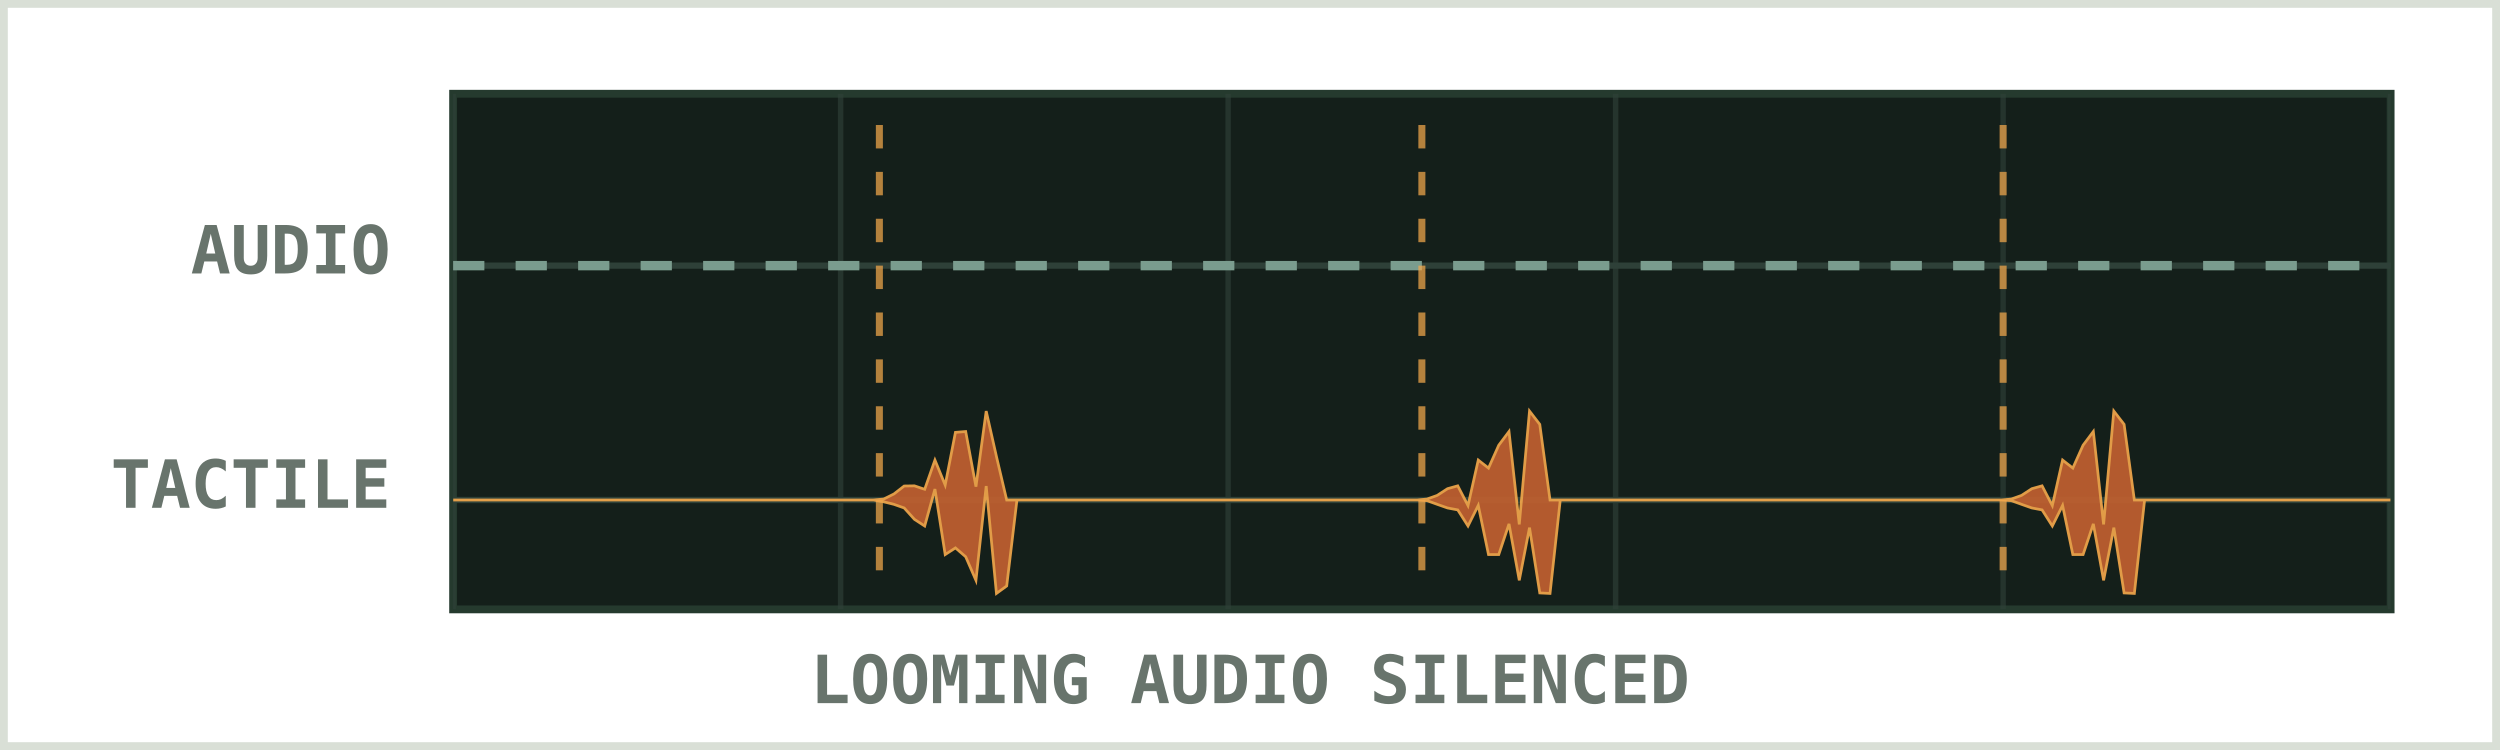
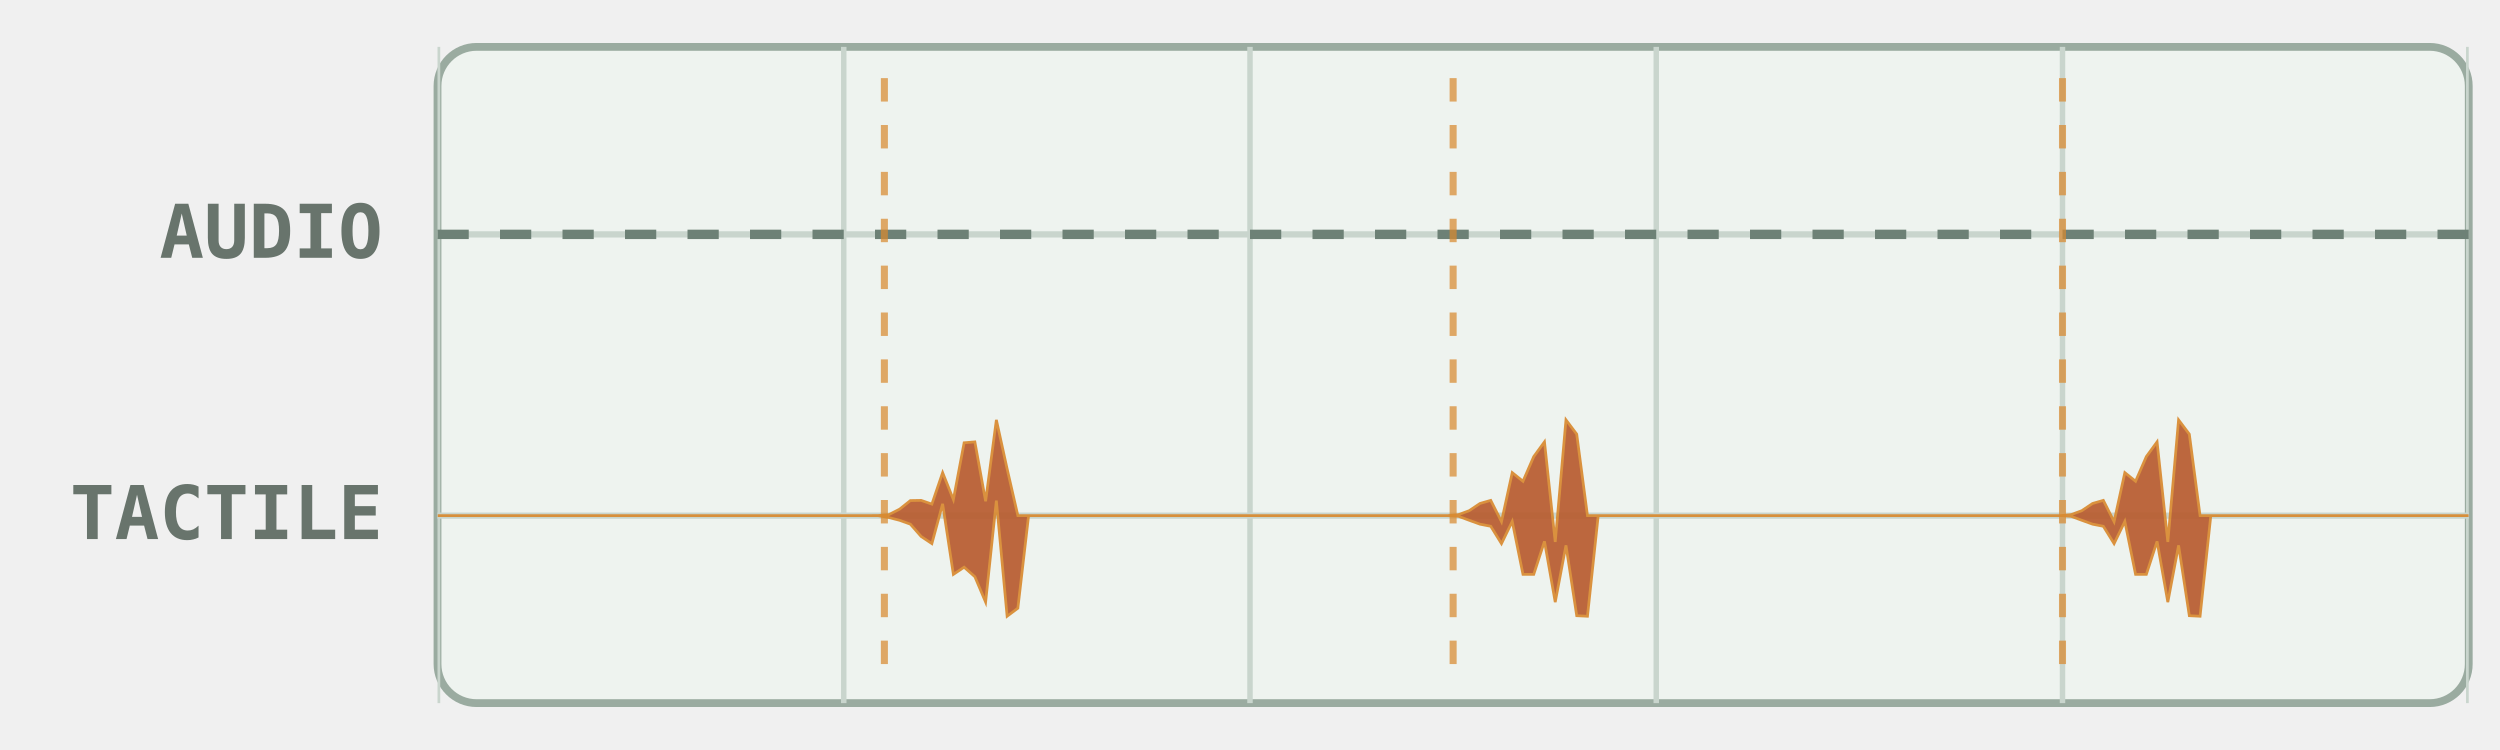
<svg xmlns="http://www.w3.org/2000/svg" viewBox="0 0 320 96" width="320" height="96" role="img" aria-labelledby="baseline-tactile-only-title baseline-tactile-only-desc" data-pipeline="pps-native-signal-svg.v1">
+   <style data-layer="theme-palette">:root{--pps-svg-background:#f4f5f1;--pps-svg-surface:#ffffff;--pps-svg-surface-2:#f8faf7;--pps-svg-text:#202621;--pps-svg-muted:#68746c;--pps-svg-line:#d9dfd6;--pps-svg-line-strong:#b8c5bb;--pps-svg-panel:#141f1a;--pps-svg-panel-soft:#1b2821;--pps-svg-panel-line:#2e4038;--pps-svg-widget-plot:#eef3ef;--pps-svg-widget-lane:#f8faf7;--pps-svg-widget-grid:#c9d5cd;--pps-svg-primary:#246b55;--pps-svg-primary-hover:#1d5846;--pps-svg-cyan:#2a8f84;--pps-svg-accent:#d8892f;--pps-svg-orange:#b75b2f;--pps-svg-baseline:#4b5fa8;--pps-svg-white-noise:#d8dde2;--pps-svg-chip-surface:#eef7f3;--pps-svg-chip-line:#b8d9cf;--pps-svg-plot-border:#9aaba0;--pps-svg-plot-label:#5f7469;--pps-svg-plot-label-strong:#355447;--pps-svg-silenced:#6d8176;--pps-svg-soft-mark:#8da399;--pps-svg-stimulus-span:#496d5d;--pps-svg-tactile-text:#8a4020;--pps-svg-footer:#526c60;}@media (prefers-color-scheme:dark){:root{--pps-svg-background:#151a17;--pps-svg-surface:#202723;--pps-svg-surface-2:#252e29;--pps-svg-text:#f1f5f2;--pps-svg-muted:#bdc9c1;--pps-svg-line:#3d4b43;--pps-svg-line-strong:#607066;--pps-svg-panel:#111915;--pps-svg-panel-soft:#1b2821;--pps-svg-panel-line:#33483e;--pps-svg-widget-plot:#171e1a;--pps-svg-widget-lane:#202a24;--pps-svg-widget-grid:#3b4b42;--pps-svg-primary:#54b58f;--pps-svg-primary-hover:#6bc7a2;--pps-svg-cyan:#69cfc3;--pps-svg-accent:#f2b35c;--pps-svg-orange:#e58c59;--pps-svg-baseline:#899af0;--pps-svg-white-noise:#d8dde2;--pps-svg-chip-surface:#1f3b31;--pps-svg-chip-line:#3f725e;--pps-svg-plot-border:#52645a;--pps-svg-plot-label:#91a99d;--pps-svg-plot-label-strong:#c0d2c8;--pps-svg-silenced:#8ca095;--pps-svg-soft-mark:#8ca095;--pps-svg-stimulus-span:#8ab9a3;--pps-svg-tactile-text:#f0a071;--pps-svg-footer:#91a99d;}}</style>
  <defs>
    <linearGradient id="baseline-audio-fill" x1="0%" y1="0%" x2="100%" y2="0%">
-       <stop offset="0%" stop-color="#246b55" stop-opacity="1" />
-       <stop offset="100%" stop-color="#69cfc3" stop-opacity="1" />
+       <stop offset="0%" stop-color="var(--pps-svg-primary, #246b55)" stop-opacity="1" />
+       <stop offset="100%" stop-color="var(--pps-svg-cyan, #2a8f84)" stop-opacity="1" />
    </linearGradient>
    <clipPath id="baseline-preview-clip">
-       <rect x="58" y="12" width="248" height="66" />
+       <rect x="56" y="6" width="260" height="84" />
    </clipPath>
  </defs>
-   <rect width="320" height="96" fill="#ffffff" data-layer="background" />
-   <rect x="0.5" y="0.5" width="319" height="95" fill="none" stroke="#d9dfd6" data-layer="frame" />
-   <rect x="58" y="12" width="248" height="66" fill="#141f1a" stroke="#253a2e" data-layer="plot-background" />
-   <text x="50" y="35" fill="#68746c" font-size="8.5" font-family="Cascadia Mono, SFMono-Regular, Consolas, monospace" letter-spacing="0" font-weight="700" text-anchor="end">AUDIO</text>
-   <text x="50" y="65" fill="#68746c" font-size="8.5" font-family="Cascadia Mono, SFMono-Regular, Consolas, monospace" letter-spacing="0" font-weight="700" text-anchor="end">TACTILE</text>
+   <rect width="320" height="96" fill="none" data-layer="transparent-background" />
+   <rect x="56" y="6" width="260" height="84" rx="5" fill="var(--pps-svg-widget-plot, #eef3ef)" stroke="var(--pps-svg-plot-border, #9aaba0)" data-layer="plot-background" />
+   <text x="49" y="33" fill="var(--pps-svg-muted, #68746c)" font-size="9.5" font-family="Cascadia Mono, SFMono-Regular, Consolas, monospace" letter-spacing="0" font-weight="700" text-anchor="end" data-layer="channel-label">AUDIO</text>
+   <text x="49" y="69" fill="var(--pps-svg-muted, #68746c)" font-size="9.5" font-family="Cascadia Mono, SFMono-Regular, Consolas, monospace" letter-spacing="0" font-weight="700" text-anchor="end" data-layer="channel-label">TACTILE</text>
  <g clip-path="url(#baseline-preview-clip)" data-layer="plot">
-     <line x1="58" y1="12" x2="58" y2="78" stroke="#2e4038" stroke-width="0.7" opacity="0.62" data-layer="grid" />
-     <line x1="107.6" y1="12" x2="107.6" y2="78" stroke="#2e4038" stroke-width="0.7" opacity="0.62" data-layer="grid" />
-     <line x1="157.2" y1="12" x2="157.2" y2="78" stroke="#2e4038" stroke-width="0.7" opacity="0.62" data-layer="grid" />
-     <line x1="206.8" y1="12" x2="206.8" y2="78" stroke="#2e4038" stroke-width="0.7" opacity="0.62" data-layer="grid" />
-     <line x1="256.4" y1="12" x2="256.4" y2="78" stroke="#2e4038" stroke-width="0.7" opacity="0.62" data-layer="grid" />
-     <line x1="306" y1="12" x2="306" y2="78" stroke="#2e4038" stroke-width="0.7" opacity="0.62" data-layer="grid" />
-     <line x1="58" y1="34" x2="306" y2="34" stroke="#2e4038" stroke-width="0.8" data-layer="channel-center" />
-     <line x1="58" y1="64" x2="306" y2="64" stroke="#2e4038" stroke-width="0.8" data-layer="channel-center" />
-     <line x1="58" y1="34" x2="306" y2="34" stroke="#7a9c8e" stroke-width="1.2" stroke-dasharray="4 4" data-layer="silenced-audio" />
-     <path d="M 58,64 L 59.312,64 L 60.624,64 L 61.937,64 L 63.249,64 L 64.561,64 L 65.873,64 L 67.185,64 L 68.497,64 L 69.81,64 L 71.122,64 L 72.434,64 L 73.746,64 L 75.058,64 L 76.37,64 L 77.683,64 L 78.995,64 L 80.307,64 L 81.619,64 L 82.931,64 L 84.243,64 L 85.556,64 L 86.868,64 L 88.18,64 L 89.492,64 L 90.804,64 L 92.116,64 L 93.429,64 L 94.741,64 L 96.053,64 L 97.365,64 L 98.677,64 L 99.989,64 L 101.302,64 L 102.614,64 L 103.926,64 L 105.238,64 L 106.55,64 L 107.862,64 L 109.175,64 L 110.487,64 L 111.799,63.993 L 113.111,63.881 L 114.423,63.229 L 115.735,62.21 L 117.048,62.187 L 118.36,62.632 L 119.672,58.889 L 120.984,62.089 L 122.296,55.342 L 123.608,55.234 L 124.921,62.292 L 126.233,52.618 L 127.545,58.433 L 128.857,64 L 130.169,64 L 131.481,64 L 132.794,64 L 134.106,64 L 135.418,64 L 136.73,64 L 138.042,64 L 139.354,64 L 140.667,64 L 141.979,64 L 143.291,64 L 144.603,64 L 145.915,64 L 147.228,64 L 148.54,64 L 149.852,64 L 151.164,64 L 152.476,64 L 153.788,64 L 155.101,64 L 156.413,64 L 157.725,64 L 159.037,64 L 160.349,64 L 161.661,64 L 162.974,64 L 164.286,64 L 165.598,64 L 166.91,64 L 168.222,64 L 169.534,64 L 170.847,64 L 172.159,64 L 173.471,64 L 174.783,64 L 176.095,64 L 177.407,64 L 178.72,64 L 180.032,64 L 181.344,64 L 182.656,63.881 L 183.968,63.41 L 185.28,62.554 L 186.593,62.187 L 187.905,64.719 L 189.217,58.889 L 190.529,59.916 L 191.841,56.985 L 193.153,55.234 L 194.466,67.126 L 195.778,52.618 L 197.09,54.318 L 198.402,64 L 199.714,64 L 201.026,64 L 202.339,64 L 203.651,64 L 204.963,64 L 206.275,64 L 207.587,64 L 208.899,64 L 210.212,64 L 211.524,64 L 212.836,64 L 214.148,64 L 215.46,64 L 216.772,64 L 218.085,64 L 219.397,64 L 220.709,64 L 222.021,64 L 223.333,64 L 224.646,64 L 225.958,64 L 227.27,64 L 228.582,64 L 229.894,64 L 231.206,64 L 232.519,64 L 233.831,64 L 235.143,64 L 236.455,64 L 237.767,64 L 239.079,64 L 240.392,64 L 241.704,64 L 243.016,64 L 244.328,64 L 245.64,64 L 246.952,64 L 248.265,64 L 249.577,64 L 250.889,64 L 252.201,64 L 253.513,64 L 254.825,64 L 256.138,64 L 257.45,63.881 L 258.762,63.41 L 260.074,62.554 L 261.386,62.187 L 262.698,64.719 L 264.011,58.889 L 265.323,59.916 L 266.635,56.985 L 267.947,55.234 L 269.259,67.126 L 270.571,52.618 L 271.884,54.318 L 273.196,64 L 274.508,64 L 275.82,64 L 277.132,64 L 278.444,64 L 279.757,64 L 281.069,64 L 282.381,64 L 283.693,64 L 285.005,64 L 286.317,64 L 287.63,64 L 288.942,64 L 290.254,64 L 291.566,64 L 292.878,64 L 294.19,64 L 295.503,64 L 296.815,64 L 298.127,64 L 299.439,64 L 300.751,64 L 302.063,64 L 303.376,64 L 304.688,64 L 306,64 L 306,64 L 304.688,64 L 303.376,64 L 302.063,64 L 300.751,64 L 299.439,64 L 298.127,64 L 296.815,64 L 295.503,64 L 294.19,64 L 292.878,64 L 291.566,64 L 290.254,64 L 288.942,64 L 287.63,64 L 286.317,64 L 285.005,64 L 283.693,64 L 282.381,64 L 281.069,64 L 279.757,64 L 278.444,64 L 277.132,64 L 275.82,64 L 274.508,64 L 273.196,75.96 L 271.884,75.895 L 270.571,67.537 L 269.259,74.281 L 267.947,67.059 L 266.635,70.984 L 265.323,70.984 L 264.011,64.691 L 262.698,67.329 L 261.386,65.267 L 260.074,65.018 L 258.762,64.556 L 257.45,64.082 L 256.138,64 L 254.825,64 L 253.513,64 L 252.201,64 L 250.889,64 L 249.577,64 L 248.265,64 L 246.952,64 L 245.64,64 L 244.328,64 L 243.016,64 L 241.704,64 L 240.392,64 L 239.079,64 L 237.767,64 L 236.455,64 L 235.143,64 L 233.831,64 L 232.519,64 L 231.206,64 L 229.894,64 L 228.582,64 L 227.27,64 L 225.958,64 L 224.646,64 L 223.333,64 L 222.021,64 L 220.709,64 L 219.397,64 L 218.085,64 L 216.772,64 L 215.46,64 L 214.148,64 L 212.836,64 L 211.524,64 L 210.212,64 L 208.899,64 L 207.587,64 L 206.275,64 L 204.963,64 L 203.651,64 L 202.339,64 L 201.026,64 L 199.714,64 L 198.402,75.96 L 197.09,75.895 L 195.778,67.537 L 194.466,74.281 L 193.153,67.059 L 191.841,70.984 L 190.529,70.984 L 189.217,64.691 L 187.905,67.329 L 186.593,65.267 L 185.28,65.018 L 183.968,64.556 L 182.656,64.082 L 181.344,64 L 180.032,64 L 178.72,64 L 177.407,64 L 176.095,64 L 174.783,64 L 173.471,64 L 172.159,64 L 170.847,64 L 169.534,64 L 168.222,64 L 166.91,64 L 165.598,64 L 164.286,64 L 162.974,64 L 161.661,64 L 160.349,64 L 159.037,64 L 157.725,64 L 156.413,64 L 155.101,64 L 153.788,64 L 152.476,64 L 151.164,64 L 149.852,64 L 148.54,64 L 147.228,64 L 145.915,64 L 144.603,64 L 143.291,64 L 141.979,64 L 140.667,64 L 139.354,64 L 138.042,64 L 136.73,64 L 135.418,64 L 134.106,64 L 132.794,64 L 131.481,64 L 130.169,64 L 128.857,75.001 L 127.545,75.96 L 126.233,62.215 L 124.921,74.281 L 123.608,71.263 L 122.296,70.131 L 120.984,70.984 L 119.672,62.601 L 118.36,67.329 L 117.048,66.476 L 115.735,65.018 L 114.423,64.556 L 113.111,64.23 L 111.799,64 L 110.487,64 L 109.175,64 L 107.862,64 L 106.55,64 L 105.238,64 L 103.926,64 L 102.614,64 L 101.302,64 L 99.989,64 L 98.677,64 L 97.365,64 L 96.053,64 L 94.741,64 L 93.429,64 L 92.116,64 L 90.804,64 L 89.492,64 L 88.18,64 L 86.868,64 L 85.556,64 L 84.243,64 L 82.931,64 L 81.619,64 L 80.307,64 L 78.995,64 L 77.683,64 L 76.37,64 L 75.058,64 L 73.746,64 L 72.434,64 L 71.122,64 L 69.81,64 L 68.497,64 L 67.185,64 L 65.873,64 L 64.561,64 L 63.249,64 L 61.937,64 L 60.624,64 L 59.312,64 L 58,64 Z" fill="#c06030" stroke="#f2a74b" stroke-width="0.35" opacity="0.92" data-layer="waveform" data-channel="tactile" data-sample-reduction="min-max-bin" />
-     <line x1="112.56" y1="16" x2="112.56" y2="75" stroke="#f2a74b" stroke-width="0.9" stroke-dasharray="3 3" opacity="0.72" data-layer="soa-marker" />
-     <line x1="182" y1="16" x2="182" y2="75" stroke="#f2a74b" stroke-width="0.9" stroke-dasharray="3 3" opacity="0.72" data-layer="soa-marker" />
-     <line x1="256.4" y1="16" x2="256.4" y2="75" stroke="#f2a74b" stroke-width="0.9" stroke-dasharray="3 3" opacity="0.72" data-layer="soa-marker" />
+     <line x1="56" y1="6" x2="56" y2="90" stroke="var(--pps-svg-widget-grid, #c9d5cd)" stroke-width="0.7" data-layer="grid" />
+     <line x1="108" y1="6" x2="108" y2="90" stroke="var(--pps-svg-widget-grid, #c9d5cd)" stroke-width="0.7" data-layer="grid" />
+     <line x1="160" y1="6" x2="160" y2="90" stroke="var(--pps-svg-widget-grid, #c9d5cd)" stroke-width="0.7" data-layer="grid" />
+     <line x1="212" y1="6" x2="212" y2="90" stroke="var(--pps-svg-widget-grid, #c9d5cd)" stroke-width="0.7" data-layer="grid" />
+     <line x1="264" y1="6" x2="264" y2="90" stroke="var(--pps-svg-widget-grid, #c9d5cd)" stroke-width="0.7" data-layer="grid" />
+     <line x1="316" y1="6" x2="316" y2="90" stroke="var(--pps-svg-widget-grid, #c9d5cd)" stroke-width="0.7" data-layer="grid" />
+     <line x1="56" y1="30" x2="316" y2="30" stroke="var(--pps-svg-widget-grid, #c9d5cd)" stroke-width="0.8" data-layer="channel-center" />
+     <line x1="56" y1="66" x2="316" y2="66" stroke="var(--pps-svg-widget-grid, #c9d5cd)" stroke-width="0.8" data-layer="channel-center" />
+     <line x1="56" y1="30" x2="316" y2="30" stroke="var(--pps-svg-silenced, #6d8176)" stroke-width="1.2" stroke-dasharray="4 4" data-layer="silenced-audio" />
+     <path d="M 56,66 L 57.376,66 L 58.751,66 L 60.127,66 L 61.503,66 L 62.878,66 L 64.254,66 L 65.63,66 L 67.005,66 L 68.381,66 L 69.757,66 L 71.132,66 L 72.508,66 L 73.884,66 L 75.259,66 L 76.635,66 L 78.011,66 L 79.386,66 L 80.762,66 L 82.138,66 L 83.513,66 L 84.889,66 L 86.265,66 L 87.64,66 L 89.016,66 L 90.392,66 L 91.767,66 L 93.143,66 L 94.519,66 L 95.894,66 L 97.27,66 L 98.646,66 L 100.021,66 L 101.397,66 L 102.772,66 L 104.148,66 L 105.524,66 L 106.899,66 L 108.275,66 L 109.651,66 L 111.026,66 L 112.402,65.993 L 113.778,65.872 L 115.153,65.17 L 116.529,64.073 L 117.905,64.048 L 119.28,64.526 L 120.656,60.496 L 122.032,63.942 L 123.407,56.676 L 124.783,56.56 L 126.159,64.161 L 127.534,53.743 L 128.91,60.005 L 130.286,66 L 131.661,66 L 133.037,66 L 134.413,66 L 135.788,66 L 137.164,66 L 138.54,66 L 139.915,66 L 141.291,66 L 142.667,66 L 144.042,66 L 145.418,66 L 146.794,66 L 148.169,66 L 149.545,66 L 150.921,66 L 152.296,66 L 153.672,66 L 155.048,66 L 156.423,66 L 157.799,66 L 159.175,66 L 160.55,66 L 161.926,66 L 163.302,66 L 164.677,66 L 166.053,66 L 167.429,66 L 168.804,66 L 170.18,66 L 171.556,66 L 172.931,66 L 174.307,66 L 175.683,66 L 177.058,66 L 178.434,66 L 179.81,66 L 181.185,66 L 182.561,66 L 183.937,66 L 185.312,66 L 186.688,65.872 L 188.063,65.365 L 189.439,64.443 L 190.815,64.048 L 192.19,66.774 L 193.566,60.496 L 194.942,61.602 L 196.317,58.445 L 197.693,56.56 L 199.069,69.366 L 200.444,53.743 L 201.82,55.573 L 203.196,66 L 204.571,66 L 205.947,66 L 207.323,66 L 208.698,66 L 210.074,66 L 211.45,66 L 212.825,66 L 214.201,66 L 215.577,66 L 216.952,66 L 218.328,66 L 219.704,66 L 221.079,66 L 222.455,66 L 223.831,66 L 225.206,66 L 226.582,66 L 227.958,66 L 229.333,66 L 230.709,66 L 232.085,66 L 233.46,66 L 234.836,66 L 236.212,66 L 237.587,66 L 238.963,66 L 240.339,66 L 241.714,66 L 243.09,66 L 244.466,66 L 245.841,66 L 247.217,66 L 248.593,66 L 249.968,66 L 251.344,66 L 252.72,66 L 254.095,66 L 255.471,66 L 256.847,66 L 258.222,66 L 259.598,66 L 260.974,66 L 262.349,66 L 263.725,66 L 265.101,65.872 L 266.476,65.365 L 267.852,64.443 L 269.228,64.048 L 270.603,66.774 L 271.979,60.496 L 273.354,61.602 L 274.73,58.445 L 276.106,56.56 L 277.481,69.366 L 278.857,53.743 L 280.233,55.573 L 281.608,66 L 282.984,66 L 284.36,66 L 285.735,66 L 287.111,66 L 288.487,66 L 289.862,66 L 291.238,66 L 292.614,66 L 293.989,66 L 295.365,66 L 296.741,66 L 298.116,66 L 299.492,66 L 300.868,66 L 302.243,66 L 303.619,66 L 304.995,66 L 306.37,66 L 307.746,66 L 309.122,66 L 310.497,66 L 311.873,66 L 313.249,66 L 314.624,66 L 316,66 L 316,66 L 314.624,66 L 313.249,66 L 311.873,66 L 310.497,66 L 309.122,66 L 307.746,66 L 306.37,66 L 304.995,66 L 303.619,66 L 302.243,66 L 300.868,66 L 299.492,66 L 298.116,66 L 296.741,66 L 295.365,66 L 293.989,66 L 292.614,66 L 291.238,66 L 289.862,66 L 288.487,66 L 287.111,66 L 285.735,66 L 284.36,66 L 282.984,66 L 281.608,78.88 L 280.233,78.81 L 278.857,69.809 L 277.481,77.072 L 276.106,69.295 L 274.73,73.522 L 273.354,73.521 L 271.979,66.744 L 270.603,69.585 L 269.228,67.364 L 267.852,67.096 L 266.476,66.599 L 265.101,66.088 L 263.725,66 L 262.349,66 L 260.974,66 L 259.598,66 L 258.222,66 L 256.847,66 L 255.471,66 L 254.095,66 L 252.72,66 L 251.344,66 L 249.968,66 L 248.593,66 L 247.217,66 L 245.841,66 L 244.466,66 L 243.09,66 L 241.714,66 L 240.339,66 L 238.963,66 L 237.587,66 L 236.212,66 L 234.836,66 L 233.46,66 L 232.085,66 L 230.709,66 L 229.333,66 L 227.958,66 L 226.582,66 L 225.206,66 L 223.831,66 L 222.455,66 L 221.079,66 L 219.704,66 L 218.328,66 L 216.952,66 L 215.577,66 L 214.201,66 L 212.825,66 L 211.45,66 L 210.074,66 L 208.698,66 L 207.323,66 L 205.947,66 L 204.571,66 L 203.196,78.88 L 201.82,78.81 L 200.444,69.809 L 199.069,77.072 L 197.693,69.295 L 196.317,73.522 L 194.942,73.521 L 193.566,66.744 L 192.19,69.585 L 190.815,67.364 L 189.439,67.096 L 188.063,66.599 L 186.688,66.088 L 185.312,66 L 183.937,66 L 182.561,66 L 181.185,66 L 179.81,66 L 178.434,66 L 177.058,66 L 175.683,66 L 174.307,66 L 172.931,66 L 171.556,66 L 170.18,66 L 168.804,66 L 167.429,66 L 166.053,66 L 164.677,66 L 163.302,66 L 161.926,66 L 160.55,66 L 159.175,66 L 157.799,66 L 156.423,66 L 155.048,66 L 153.672,66 L 152.296,66 L 150.921,66 L 149.545,66 L 148.169,66 L 146.794,66 L 145.418,66 L 144.042,66 L 142.667,66 L 141.291,66 L 139.915,66 L 138.54,66 L 137.164,66 L 135.788,66 L 134.413,66 L 133.037,66 L 131.661,66 L 130.286,77.847 L 128.91,78.88 L 127.534,64.078 L 126.159,77.072 L 124.783,73.822 L 123.407,72.602 L 122.032,73.522 L 120.656,64.493 L 119.28,69.585 L 117.905,68.667 L 116.529,67.096 L 115.153,66.599 L 113.778,66.247 L 112.402,66 L 111.026,66 L 109.651,66 L 108.275,66 L 106.899,66 L 105.524,66 L 104.148,66 L 102.772,66 L 101.397,66 L 100.021,66 L 98.646,66 L 97.27,66 L 95.894,66 L 94.519,66 L 93.143,66 L 91.767,66 L 90.392,66 L 89.016,66 L 87.64,66 L 86.265,66 L 84.889,66 L 83.513,66 L 82.138,66 L 80.762,66 L 79.386,66 L 78.011,66 L 76.635,66 L 75.259,66 L 73.884,66 L 72.508,66 L 71.132,66 L 69.757,66 L 68.381,66 L 67.005,66 L 65.63,66 L 64.254,66 L 62.878,66 L 61.503,66 L 60.127,66 L 58.751,66 L 57.376,66 L 56,66 Z" fill="var(--pps-svg-orange, #b75b2f)" stroke="var(--pps-svg-accent, #d8892f)" stroke-width="0.35" opacity="0.92" data-layer="waveform" data-channel="tactile" data-sample-reduction="min-max-bin" />
+     <line x1="113.2" y1="10" x2="113.2" y2="86" stroke="var(--pps-svg-accent, #d8892f)" stroke-width="0.9" stroke-dasharray="3 3" opacity="0.72" data-layer="soa-marker" />
+     <line x1="186" y1="10" x2="186" y2="86" stroke="var(--pps-svg-accent, #d8892f)" stroke-width="0.9" stroke-dasharray="3 3" opacity="0.72" data-layer="soa-marker" />
+     <line x1="264" y1="10" x2="264" y2="86" stroke="var(--pps-svg-accent, #d8892f)" stroke-width="0.9" stroke-dasharray="3 3" opacity="0.72" data-layer="soa-marker" />
  </g>
-   <text x="160" y="90" fill="#68746c" font-size="8.5" font-family="Cascadia Mono, SFMono-Regular, Consolas, monospace" letter-spacing="0" font-weight="700" text-anchor="middle" data-layer="strategy-caption">LOOMING AUDIO SILENCED</text>
</svg>
